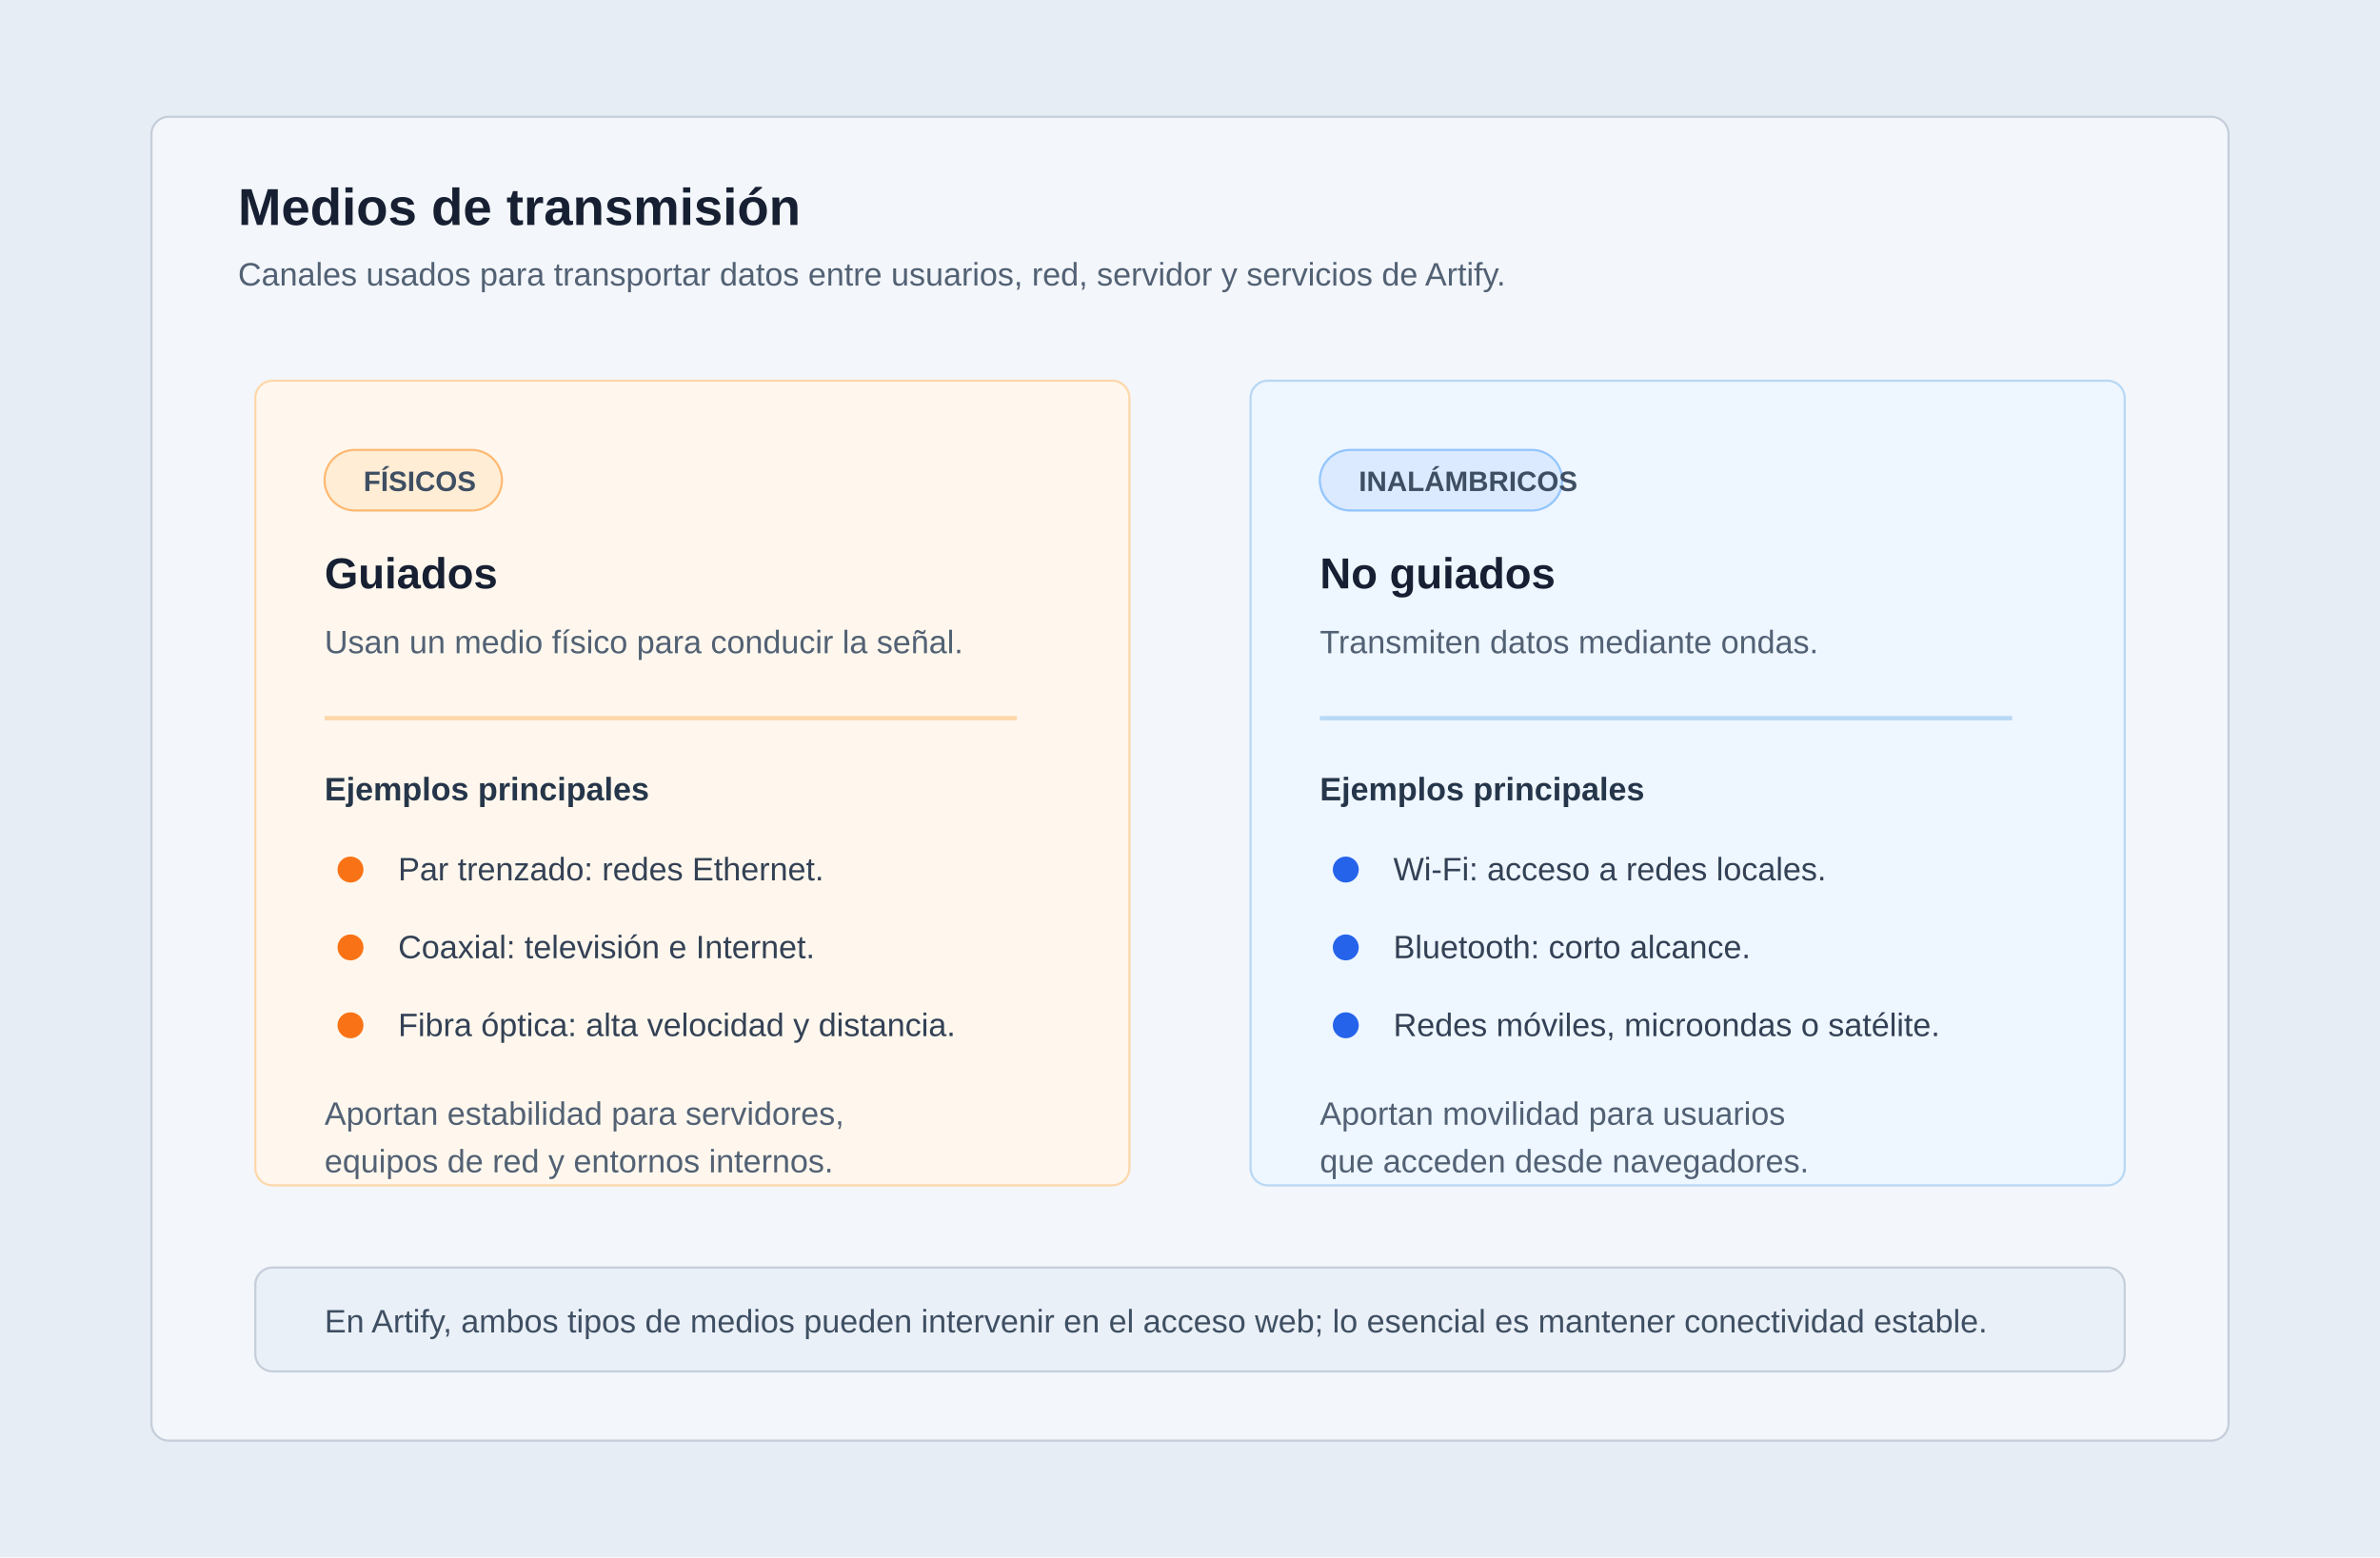
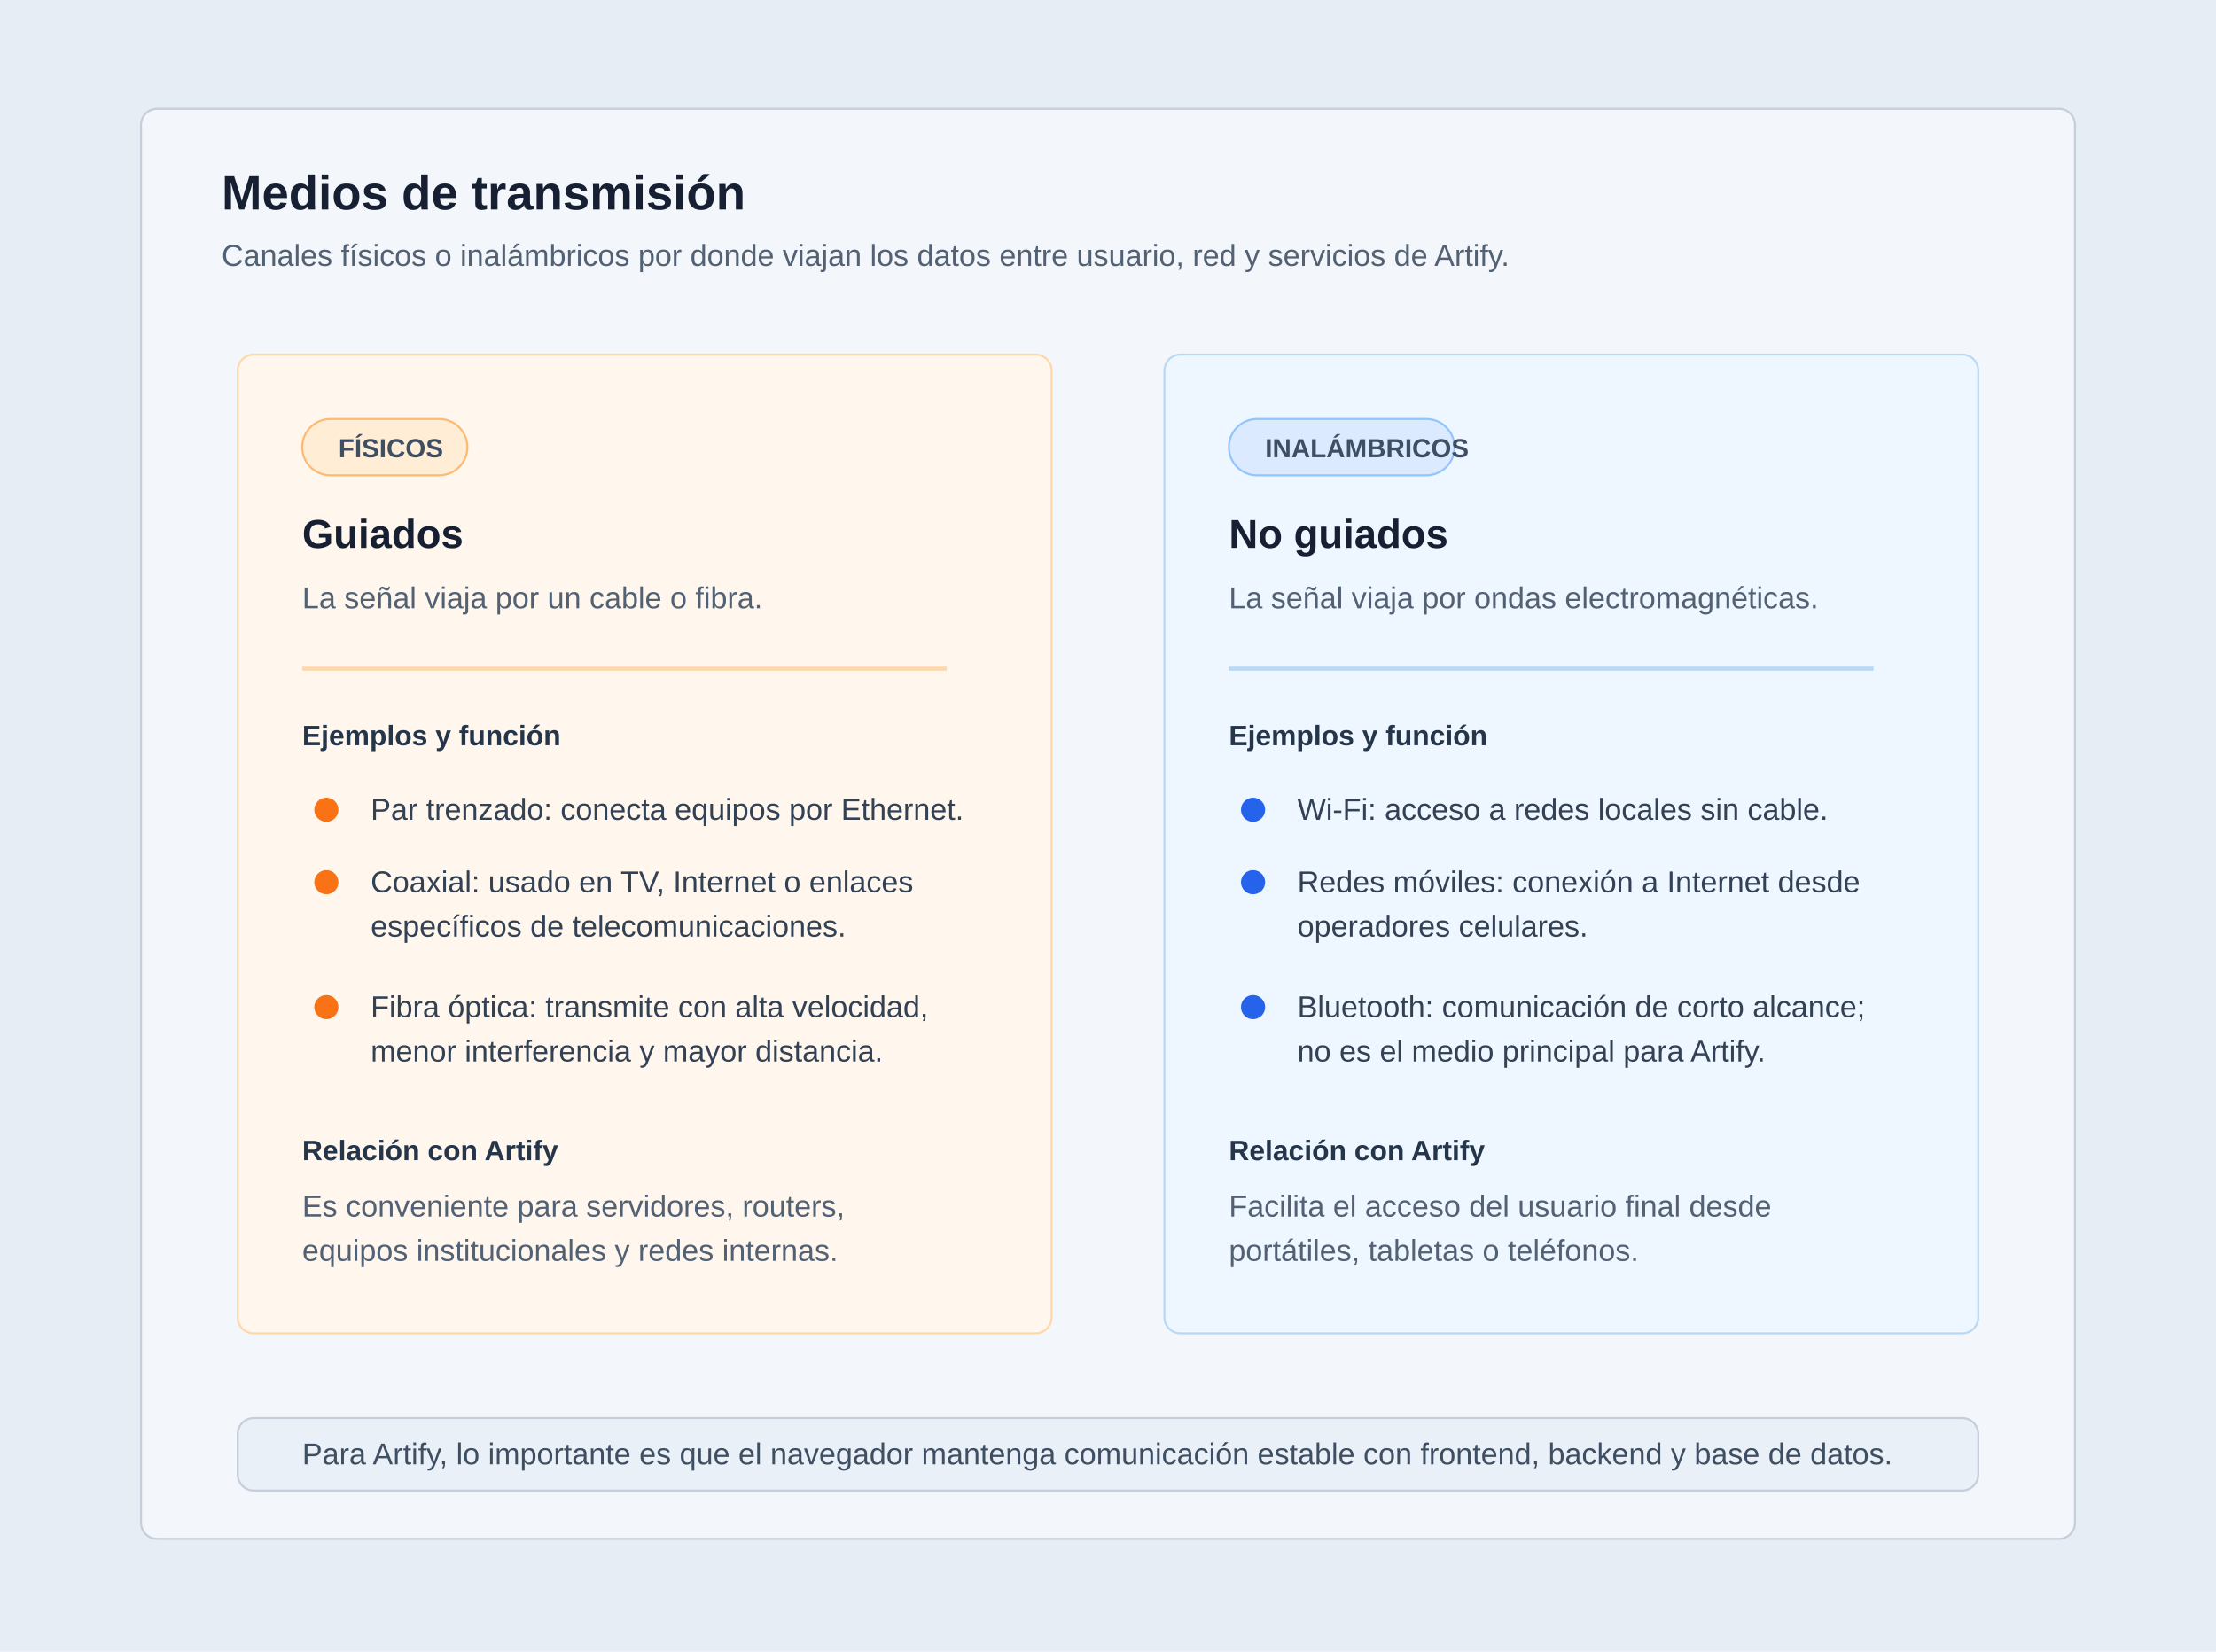
- <svg xmlns="http://www.w3.org/2000/svg" width="1100" height="720" viewBox="0 0 1100 720" role="img" aria-labelledby="title desc">
+ <svg xmlns="http://www.w3.org/2000/svg" width="1100" height="820" viewBox="0 0 1100 820" role="img" aria-labelledby="title desc">
  <defs>
    <style>
      .title { font: 700 24px Arial, Helvetica, sans-serif; fill: #172033; }
      .subtitle { font: 400 15px Arial, Helvetica, sans-serif; fill: #526174; }
      .section { font: 700 20px Arial, Helvetica, sans-serif; fill: #172033; }
+       .group { font: 700 14px Arial, Helvetica, sans-serif; fill: #26364a; }
      .item { font: 400 15px Arial, Helvetica, sans-serif; fill: #334155; }
-       .item-strong { font: 700 15px Arial, Helvetica, sans-serif; fill: #26364a; }
      .caption { font: 400 15px Arial, Helvetica, sans-serif; fill: #526174; }
      .label { font: 700 13px Arial, Helvetica, sans-serif; fill: #3f4f63; }
      .note { font: 400 15px Arial, Helvetica, sans-serif; fill: #3f4f63; }
    </style>
  </defs>
-   <rect width="1100" height="720" fill="#e6edf5" />
-   <rect x="70" y="54" width="960" height="612" rx="8" fill="#f3f6fa" stroke="#c5ceda" />
+   <rect width="1100" height="820" fill="#e6edf5" />
+   <rect x="70" y="54" width="960" height="710" rx="8" fill="#f3f6fa" stroke="#c5ceda" />
  <text x="110" y="104" class="title">Medios de transmisión</text>
-   <text x="110" y="132" class="subtitle">Canales usados para transportar datos entre usuarios, red, servidor y servicios de Artify.</text>
-   <rect x="118" y="176" width="404" height="372" rx="8" fill="#fff7ed" stroke="#fed7aa" />
+   <text x="110" y="132" class="subtitle">Canales físicos o inalámbricos por donde viajan los datos entre usuario, red y servicios de Artify.</text>
+   <rect x="118" y="176" width="404" height="486" rx="8" fill="#fff7ed" stroke="#fed7aa" />
  <rect x="150" y="208" width="82" height="28" rx="14" fill="#ffedd5" stroke="#fdba74" />
  <text x="168" y="227" class="label">FÍSICOS</text>
  <text x="150" y="272" class="section">Guiados</text>
-   <text x="150" y="302" class="caption">Usan un medio físico para conducir la señal.</text>
+   <text x="150" y="302" class="caption">La señal viaja por un cable o fibra.</text>
  <line x1="150" y1="332" x2="470" y2="332" stroke="#fed7aa" stroke-width="2" />
-   <text x="150" y="370" class="item-strong">Ejemplos principales</text>
+   <text x="150" y="370" class="group">Ejemplos y función</text>
  <circle cx="162" cy="402" r="6" fill="#f97316" />
-   <text x="184" y="407" class="item">Par trenzado: redes Ethernet.</text>
+   <text x="184" y="407" class="item">Par trenzado: conecta equipos por Ethernet.</text>
  <circle cx="162" cy="438" r="6" fill="#f97316" />
-   <text x="184" y="443" class="item">Coaxial: televisión e Internet.</text>
-   <circle cx="162" cy="474" r="6" fill="#f97316" />
-   <text x="184" y="479" class="item">Fibra óptica: alta velocidad y distancia.</text>
-   <text x="150" y="520" class="caption">Aportan estabilidad para servidores,</text>
-   <text x="150" y="542" class="caption">equipos de red y entornos internos.</text>
-   <rect x="578" y="176" width="404" height="372" rx="8" fill="#eef6ff" stroke="#b8d8f4" />
+   <text x="184" y="443" class="item">Coaxial: usado en TV, Internet o enlaces</text>
+   <text x="184" y="465" class="item">específicos de telecomunicaciones.</text>
+   <circle cx="162" cy="500" r="6" fill="#f97316" />
+   <text x="184" y="505" class="item">Fibra óptica: transmite con alta velocidad,</text>
+   <text x="184" y="527" class="item">menor interferencia y mayor distancia.</text>
+   <text x="150" y="576" class="group">Relación con Artify</text>
+   <text x="150" y="604" class="caption">Es conveniente para servidores, routers,</text>
+   <text x="150" y="626" class="caption">equipos institucionales y redes internas.</text>
+   <rect x="578" y="176" width="404" height="486" rx="8" fill="#eef6ff" stroke="#b8d8f4" />
  <rect x="610" y="208" width="112" height="28" rx="14" fill="#dbeafe" stroke="#93c5fd" />
  <text x="628" y="227" class="label">INALÁMBRICOS</text>
  <text x="610" y="272" class="section">No guiados</text>
-   <text x="610" y="302" class="caption">Transmiten datos mediante ondas.</text>
+   <text x="610" y="302" class="caption">La señal viaja por ondas electromagnéticas.</text>
  <line x1="610" y1="332" x2="930" y2="332" stroke="#b8d8f4" stroke-width="2" />
-   <text x="610" y="370" class="item-strong">Ejemplos principales</text>
+   <text x="610" y="370" class="group">Ejemplos y función</text>
  <circle cx="622" cy="402" r="6" fill="#2563eb" />
-   <text x="644" y="407" class="item">Wi-Fi: acceso a redes locales.</text>
+   <text x="644" y="407" class="item">Wi-Fi: acceso a redes locales sin cable.</text>
  <circle cx="622" cy="438" r="6" fill="#2563eb" />
-   <text x="644" y="443" class="item">Bluetooth: corto alcance.</text>
-   <circle cx="622" cy="474" r="6" fill="#2563eb" />
-   <text x="644" y="479" class="item">Redes móviles, microondas o satélite.</text>
-   <text x="610" y="520" class="caption">Aportan movilidad para usuarios</text>
-   <text x="610" y="542" class="caption">que acceden desde navegadores.</text>
-   <rect x="118" y="586" width="864" height="48" rx="8" fill="#eaf0f7" stroke="#c5ceda" />
-   <text x="150" y="616" class="note">En Artify, ambos tipos de medios pueden intervenir en el acceso web; lo esencial es mantener conectividad estable.</text>
+   <text x="644" y="443" class="item">Redes móviles: conexión a Internet desde</text>
+   <text x="644" y="465" class="item">operadores celulares.</text>
+   <circle cx="622" cy="500" r="6" fill="#2563eb" />
+   <text x="644" y="505" class="item">Bluetooth: comunicación de corto alcance;</text>
+   <text x="644" y="527" class="item">no es el medio principal para Artify.</text>
+   <text x="610" y="576" class="group">Relación con Artify</text>
+   <text x="610" y="604" class="caption">Facilita el acceso del usuario final desde</text>
+   <text x="610" y="626" class="caption">portátiles, tabletas o teléfonos.</text>
+   <rect x="118" y="704" width="864" height="36" rx="8" fill="#eaf0f7" stroke="#c5ceda" />
+   <text x="150" y="727" class="note">Para Artify, lo importante es que el navegador mantenga comunicación estable con frontend, backend y base de datos.</text>
</svg>
